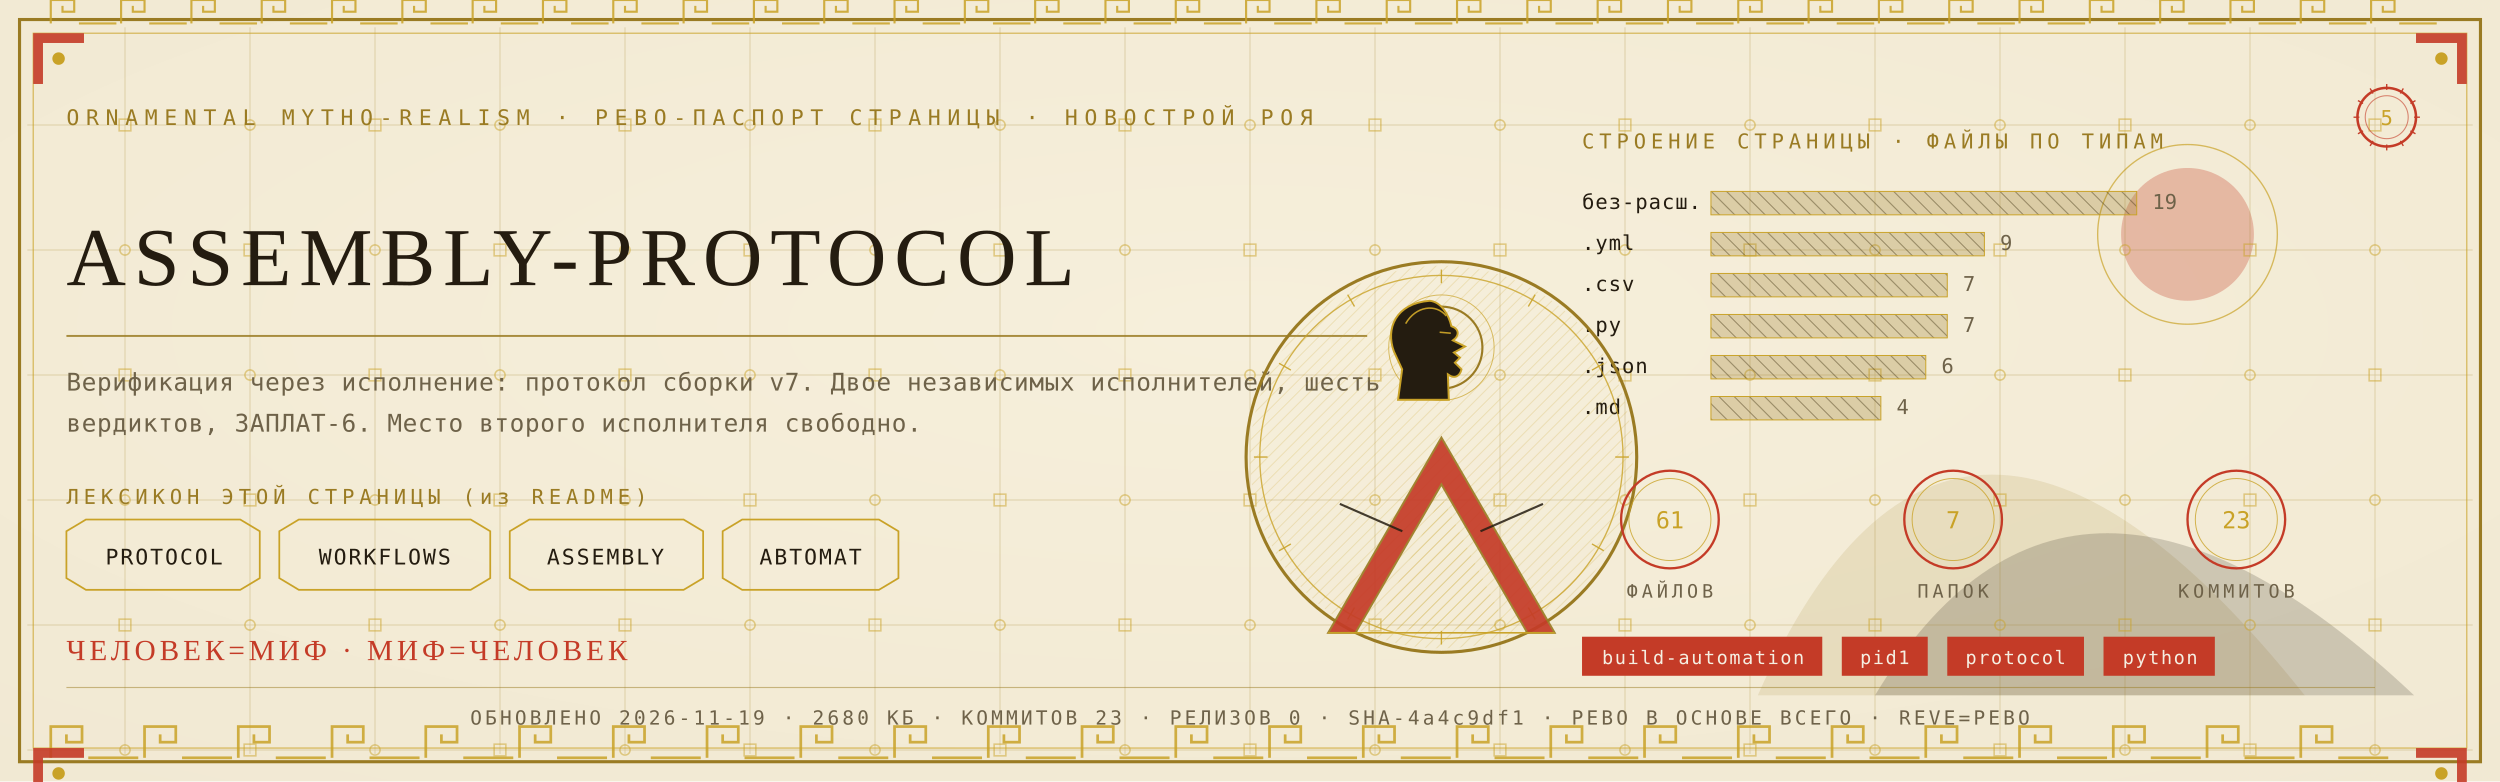
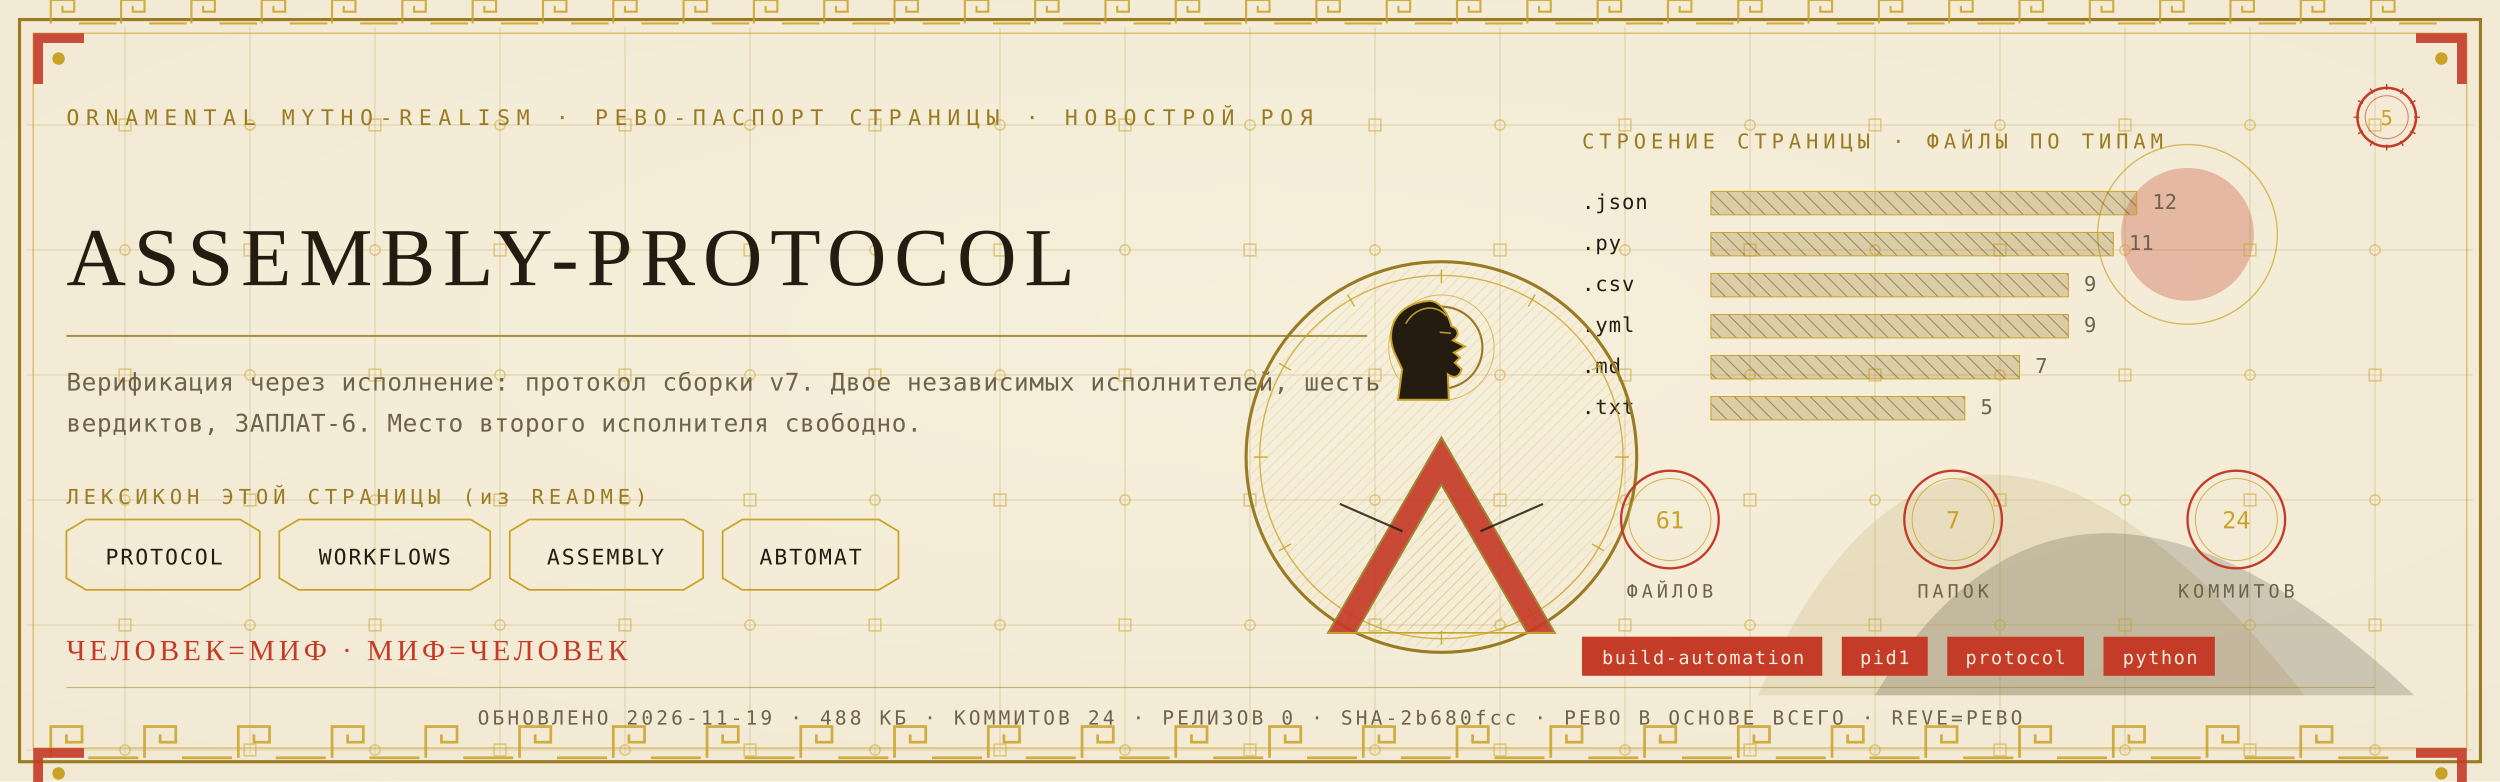
<svg xmlns="http://www.w3.org/2000/svg" viewBox="0 0 1280 400" width="1280" height="400">
  <defs>
    <radialGradient id="rp5" cx="0.5" cy="0.42" r="1.1">
      <stop offset="0" stop-color="#F6EFDC" />
      <stop offset="1" stop-color="#EFE6CF" />
    </radialGradient>
    <pattern id="hatchm" width="4.2" height="4.2" patternUnits="userSpaceOnUse" patternTransform="rotate(45)">
      <rect width="4.2" height="4.2" fill="none" />
      <line x1="0" y1="0" x2="0" y2="4.2" stroke="#C9A227" stroke-width="0.5" />
    </pattern>
    <pattern id="hatchv" width="5.5" height="5.5" patternUnits="userSpaceOnUse" patternTransform="rotate(-45)">
      <rect width="5.5" height="5.5" fill="none" />
      <line x1="0" y1="0" x2="0" y2="5.5" stroke="#241C10" stroke-width="0.5" />
    </pattern>
  </defs>
  <rect width="1280" height="400" fill="#EFE6CF" />
  <rect width="1280" height="400" fill="url(#rp5)" opacity="0.94" />
  <path d="M 900 356 Q 1000 130 1180 356 Z" fill="#9A7B23" opacity="0.14" />
  <path d="M 960 356 Q 1060 190 1236 356 Z" fill="#241C10" opacity="0.18" />
  <circle cx="1120" cy="120" r="34" fill="#C43B27" opacity="0.30" />
  <circle cx="1120" cy="120" r="46" fill="none" stroke="#C9A227" stroke-width="0.7" opacity="0.7" />
  <g stroke="#9A7B23" stroke-width="0.45" opacity="0.30">
    <line x1="64" y1="14" x2="64" y2="386" />
    <line x1="128" y1="14" x2="128" y2="386" />
    <line x1="192" y1="14" x2="192" y2="386" />
    <line x1="256" y1="14" x2="256" y2="386" />
    <line x1="320" y1="14" x2="320" y2="386" />
    <line x1="384" y1="14" x2="384" y2="386" />
    <line x1="448" y1="14" x2="448" y2="386" />
    <line x1="512" y1="14" x2="512" y2="386" />
    <line x1="576" y1="14" x2="576" y2="386" />
    <line x1="640" y1="14" x2="640" y2="386" />
    <line x1="704" y1="14" x2="704" y2="386" />
    <line x1="768" y1="14" x2="768" y2="386" />
    <line x1="832" y1="14" x2="832" y2="386" />
    <line x1="896" y1="14" x2="896" y2="386" />
    <line x1="960" y1="14" x2="960" y2="386" />
    <line x1="1024" y1="14" x2="1024" y2="386" />
    <line x1="1088" y1="14" x2="1088" y2="386" />
    <line x1="1152" y1="14" x2="1152" y2="386" />
    <line x1="1216" y1="14" x2="1216" y2="386" />
    <line x1="14" y1="64" x2="1266" y2="64" />
    <line x1="14" y1="128" x2="1266" y2="128" />
    <line x1="14" y1="192" x2="1266" y2="192" />
    <line x1="14" y1="256" x2="1266" y2="256" />
    <line x1="14" y1="320" x2="1266" y2="320" />
    <line x1="14" y1="384" x2="1266" y2="384" />
  </g>
  <g fill="none" stroke="#C9A227" stroke-width="0.8" opacity="0.5">
    <rect x="61" y="61" width="6" height="6" />
    <circle cx="64" cy="128" r="2.6" />
    <rect x="61" y="189" width="6" height="6" />
    <circle cx="64" cy="256" r="2.6" />
    <rect x="61" y="317" width="6" height="6" />
    <circle cx="64" cy="384" r="2.6" />
    <circle cx="128" cy="64" r="2.6" />
    <rect x="125" y="125" width="6" height="6" />
    <circle cx="128" cy="192" r="2.6" />
    <rect x="125" y="253" width="6" height="6" />
    <circle cx="128" cy="320" r="2.6" />
    <rect x="125" y="381" width="6" height="6" />
    <rect x="189" y="61" width="6" height="6" />
    <circle cx="192" cy="128" r="2.6" />
    <rect x="189" y="189" width="6" height="6" />
    <circle cx="192" cy="256" r="2.6" />
    <rect x="189" y="317" width="6" height="6" />
    <circle cx="192" cy="384" r="2.6" />
    <circle cx="256" cy="64" r="2.6" />
    <rect x="253" y="125" width="6" height="6" />
    <circle cx="256" cy="192" r="2.6" />
    <rect x="253" y="253" width="6" height="6" />
    <circle cx="256" cy="320" r="2.6" />
    <rect x="253" y="381" width="6" height="6" />
    <rect x="317" y="61" width="6" height="6" />
    <circle cx="320" cy="128" r="2.6" />
    <rect x="317" y="189" width="6" height="6" />
    <circle cx="320" cy="256" r="2.6" />
    <rect x="317" y="317" width="6" height="6" />
    <circle cx="320" cy="384" r="2.6" />
    <circle cx="384" cy="64" r="2.6" />
    <rect x="381" y="125" width="6" height="6" />
    <circle cx="384" cy="192" r="2.6" />
    <rect x="381" y="253" width="6" height="6" />
    <circle cx="384" cy="320" r="2.6" />
    <rect x="381" y="381" width="6" height="6" />
    <rect x="445" y="61" width="6" height="6" />
    <circle cx="448" cy="128" r="2.6" />
    <rect x="445" y="189" width="6" height="6" />
    <circle cx="448" cy="256" r="2.6" />
    <rect x="445" y="317" width="6" height="6" />
    <circle cx="448" cy="384" r="2.6" />
    <circle cx="512" cy="64" r="2.6" />
    <rect x="509" y="125" width="6" height="6" />
    <circle cx="512" cy="192" r="2.6" />
    <rect x="509" y="253" width="6" height="6" />
    <circle cx="512" cy="320" r="2.6" />
    <rect x="509" y="381" width="6" height="6" />
    <rect x="573" y="61" width="6" height="6" />
    <circle cx="576" cy="128" r="2.6" />
    <rect x="573" y="189" width="6" height="6" />
    <circle cx="576" cy="256" r="2.6" />
    <rect x="573" y="317" width="6" height="6" />
    <circle cx="576" cy="384" r="2.6" />
    <circle cx="640" cy="64" r="2.6" />
    <rect x="637" y="125" width="6" height="6" />
    <circle cx="640" cy="192" r="2.6" />
    <rect x="637" y="253" width="6" height="6" />
    <circle cx="640" cy="320" r="2.6" />
    <rect x="637" y="381" width="6" height="6" />
    <rect x="701" y="61" width="6" height="6" />
    <circle cx="704" cy="128" r="2.6" />
    <rect x="701" y="189" width="6" height="6" />
    <circle cx="704" cy="256" r="2.6" />
    <rect x="701" y="317" width="6" height="6" />
    <circle cx="704" cy="384" r="2.6" />
    <circle cx="768" cy="64" r="2.6" />
    <rect x="765" y="125" width="6" height="6" />
    <circle cx="768" cy="192" r="2.6" />
    <rect x="765" y="253" width="6" height="6" />
    <circle cx="768" cy="320" r="2.6" />
    <rect x="765" y="381" width="6" height="6" />
    <rect x="829" y="61" width="6" height="6" />
    <circle cx="832" cy="128" r="2.6" />
    <rect x="829" y="189" width="6" height="6" />
    <circle cx="832" cy="256" r="2.6" />
    <rect x="829" y="317" width="6" height="6" />
    <circle cx="832" cy="384" r="2.6" />
    <circle cx="896" cy="64" r="2.6" />
    <rect x="893" y="125" width="6" height="6" />
    <circle cx="896" cy="192" r="2.6" />
    <rect x="893" y="253" width="6" height="6" />
    <circle cx="896" cy="320" r="2.6" />
    <rect x="893" y="381" width="6" height="6" />
    <rect x="957" y="61" width="6" height="6" />
    <circle cx="960" cy="128" r="2.6" />
    <rect x="957" y="189" width="6" height="6" />
    <circle cx="960" cy="256" r="2.6" />
    <rect x="957" y="317" width="6" height="6" />
    <circle cx="960" cy="384" r="2.6" />
    <circle cx="1024" cy="64" r="2.6" />
    <rect x="1021" y="125" width="6" height="6" />
    <circle cx="1024" cy="192" r="2.6" />
    <rect x="1021" y="253" width="6" height="6" />
    <circle cx="1024" cy="320" r="2.6" />
    <rect x="1021" y="381" width="6" height="6" />
    <rect x="1085" y="61" width="6" height="6" />
    <circle cx="1088" cy="128" r="2.6" />
    <rect x="1085" y="189" width="6" height="6" />
    <circle cx="1088" cy="256" r="2.6" />
    <rect x="1085" y="317" width="6" height="6" />
    <circle cx="1088" cy="384" r="2.6" />
    <circle cx="1152" cy="64" r="2.6" />
    <rect x="1149" y="125" width="6" height="6" />
    <circle cx="1152" cy="192" r="2.6" />
    <rect x="1149" y="253" width="6" height="6" />
    <circle cx="1152" cy="320" r="2.6" />
    <rect x="1149" y="381" width="6" height="6" />
    <rect x="1213" y="61" width="6" height="6" />
    <circle cx="1216" cy="128" r="2.6" />
    <rect x="1213" y="189" width="6" height="6" />
    <circle cx="1216" cy="256" r="2.6" />
    <rect x="1213" y="317" width="6" height="6" />
    <circle cx="1216" cy="384" r="2.6" />
  </g>
  <rect x="10" y="10" width="1260" height="380" fill="none" stroke="#9A7B23" stroke-width="1.6" />
  <rect x="17" y="17" width="1246" height="366" fill="none" stroke="#C9A227" stroke-width="0.6" opacity="0.75" />
  <g fill="none" stroke="#C9A227" stroke-width="1.4" opacity="0.85">
    <path d="M 26 388 L 26 372 L 42 372 L 42 380.0 L 34.0 380.0 L 34.0 376.0" />
    <line x1="45.2" y1="388" x2="70.8" y2="388" />
    <path d="M 74 388 L 74 372 L 90 372 L 90 380.0 L 82.0 380.0 L 82.0 376.0" />
    <line x1="93.2" y1="388" x2="118.8" y2="388" />
    <path d="M 122 388 L 122 372 L 138 372 L 138 380.0 L 130.0 380.0 L 130.0 376.0" />
    <line x1="141.2" y1="388" x2="166.8" y2="388" />
    <path d="M 170 388 L 170 372 L 186 372 L 186 380.0 L 178.0 380.0 L 178.0 376.0" />
    <line x1="189.2" y1="388" x2="214.8" y2="388" />
    <path d="M 218 388 L 218 372 L 234 372 L 234 380.0 L 226.0 380.0 L 226.0 376.0" />
    <line x1="237.2" y1="388" x2="262.8" y2="388" />
    <path d="M 266 388 L 266 372 L 282 372 L 282 380.0 L 274.0 380.0 L 274.0 376.0" />
    <line x1="285.2" y1="388" x2="310.8" y2="388" />
    <path d="M 314 388 L 314 372 L 330 372 L 330 380.0 L 322.0 380.0 L 322.0 376.0" />
    <line x1="333.2" y1="388" x2="358.8" y2="388" />
    <path d="M 362 388 L 362 372 L 378 372 L 378 380.0 L 370.0 380.0 L 370.0 376.0" />
    <line x1="381.2" y1="388" x2="406.8" y2="388" />
    <path d="M 410 388 L 410 372 L 426 372 L 426 380.0 L 418.0 380.0 L 418.0 376.0" />
    <line x1="429.2" y1="388" x2="454.8" y2="388" />
    <path d="M 458 388 L 458 372 L 474 372 L 474 380.0 L 466.0 380.0 L 466.0 376.0" />
    <line x1="477.2" y1="388" x2="502.8" y2="388" />
    <path d="M 506 388 L 506 372 L 522 372 L 522 380.0 L 514.0 380.0 L 514.0 376.0" />
    <line x1="525.2" y1="388" x2="550.8" y2="388" />
    <path d="M 554 388 L 554 372 L 570 372 L 570 380.0 L 562.0 380.0 L 562.0 376.0" />
    <line x1="573.2" y1="388" x2="598.8" y2="388" />
    <path d="M 602 388 L 602 372 L 618 372 L 618 380.0 L 610.0 380.0 L 610.0 376.0" />
    <line x1="621.2" y1="388" x2="646.8" y2="388" />
    <path d="M 650 388 L 650 372 L 666 372 L 666 380.0 L 658.0 380.0 L 658.0 376.0" />
    <line x1="669.2" y1="388" x2="694.8" y2="388" />
    <path d="M 698 388 L 698 372 L 714 372 L 714 380.0 L 706.0 380.0 L 706.0 376.0" />
    <line x1="717.2" y1="388" x2="742.8" y2="388" />
    <path d="M 746 388 L 746 372 L 762 372 L 762 380.0 L 754.0 380.0 L 754.0 376.0" />
    <line x1="765.2" y1="388" x2="790.8" y2="388" />
    <path d="M 794 388 L 794 372 L 810 372 L 810 380.0 L 802.0 380.0 L 802.0 376.0" />
    <line x1="813.2" y1="388" x2="838.8" y2="388" />
    <path d="M 842 388 L 842 372 L 858 372 L 858 380.0 L 850.0 380.0 L 850.0 376.0" />
    <line x1="861.2" y1="388" x2="886.8" y2="388" />
    <path d="M 890 388 L 890 372 L 906 372 L 906 380.0 L 898.0 380.0 L 898.0 376.0" />
    <line x1="909.2" y1="388" x2="934.8" y2="388" />
    <path d="M 938 388 L 938 372 L 954 372 L 954 380.0 L 946.0 380.0 L 946.0 376.0" />
    <line x1="957.2" y1="388" x2="982.8" y2="388" />
    <path d="M 986 388 L 986 372 L 1002 372 L 1002 380.0 L 994.0 380.0 L 994.0 376.0" />
    <line x1="1005.2" y1="388" x2="1030.8" y2="388" />
    <path d="M 1034 388 L 1034 372 L 1050 372 L 1050 380.0 L 1042.0 380.0 L 1042.0 376.0" />
    <line x1="1053.2" y1="388" x2="1078.8" y2="388" />
    <path d="M 1082 388 L 1082 372 L 1098 372 L 1098 380.0 L 1090.0 380.0 L 1090.0 376.0" />
    <line x1="1101.2" y1="388" x2="1126.8" y2="388" />
    <path d="M 1130 388 L 1130 372 L 1146 372 L 1146 380.0 L 1138.0 380.0 L 1138.0 376.0" />
    <line x1="1149.2" y1="388" x2="1174.8" y2="388" />
    <path d="M 1178 388 L 1178 372 L 1194 372 L 1194 380.0 L 1186.0 380.0 L 1186.0 376.0" />
    <line x1="1197.2" y1="388" x2="1222.8" y2="388" />
  </g>
  <g fill="none" stroke="#C9A227" stroke-width="1.1" opacity="0.85">
    <path d="M 26 12 L 26 0 L 38 0 L 38 6.0 L 32.0 6.0 L 32.0 3.0" />
    <line x1="40.4" y1="12" x2="59.6" y2="12" />
    <path d="M 62 12 L 62 0 L 74 0 L 74 6.0 L 68.0 6.0 L 68.0 3.0" />
    <line x1="76.4" y1="12" x2="95.6" y2="12" />
    <path d="M 98 12 L 98 0 L 110 0 L 110 6.0 L 104.0 6.0 L 104.0 3.0" />
    <line x1="112.4" y1="12" x2="131.6" y2="12" />
    <path d="M 134 12 L 134 0 L 146 0 L 146 6.0 L 140.0 6.0 L 140.0 3.0" />
    <line x1="148.4" y1="12" x2="167.6" y2="12" />
    <path d="M 170 12 L 170 0 L 182 0 L 182 6.0 L 176.0 6.0 L 176.0 3.0" />
    <line x1="184.4" y1="12" x2="203.6" y2="12" />
    <path d="M 206 12 L 206 0 L 218 0 L 218 6.0 L 212.0 6.0 L 212.0 3.0" />
    <line x1="220.4" y1="12" x2="239.6" y2="12" />
    <path d="M 242 12 L 242 0 L 254 0 L 254 6.0 L 248.0 6.0 L 248.0 3.0" />
    <line x1="256.4" y1="12" x2="275.6" y2="12" />
    <path d="M 278 12 L 278 0 L 290 0 L 290 6.0 L 284.0 6.0 L 284.0 3.0" />
    <line x1="292.4" y1="12" x2="311.6" y2="12" />
    <path d="M 314 12 L 314 0 L 326 0 L 326 6.0 L 320.0 6.0 L 320.0 3.0" />
    <line x1="328.4" y1="12" x2="347.6" y2="12" />
    <path d="M 350 12 L 350 0 L 362 0 L 362 6.0 L 356.0 6.0 L 356.0 3.0" />
    <line x1="364.4" y1="12" x2="383.6" y2="12" />
    <path d="M 386 12 L 386 0 L 398 0 L 398 6.0 L 392.0 6.0 L 392.0 3.0" />
    <line x1="400.4" y1="12" x2="419.6" y2="12" />
    <path d="M 422 12 L 422 0 L 434 0 L 434 6.0 L 428.0 6.0 L 428.0 3.0" />
    <line x1="436.4" y1="12" x2="455.6" y2="12" />
    <path d="M 458 12 L 458 0 L 470 0 L 470 6.0 L 464.0 6.0 L 464.0 3.0" />
    <line x1="472.4" y1="12" x2="491.6" y2="12" />
    <path d="M 494 12 L 494 0 L 506 0 L 506 6.0 L 500.0 6.0 L 500.0 3.0" />
    <line x1="508.4" y1="12" x2="527.6" y2="12" />
    <path d="M 530 12 L 530 0 L 542 0 L 542 6.0 L 536.0 6.0 L 536.0 3.0" />
    <line x1="544.4" y1="12" x2="563.6" y2="12" />
    <path d="M 566 12 L 566 0 L 578 0 L 578 6.0 L 572.0 6.0 L 572.0 3.0" />
    <line x1="580.4" y1="12" x2="599.6" y2="12" />
    <path d="M 602 12 L 602 0 L 614 0 L 614 6.0 L 608.0 6.0 L 608.0 3.0" />
    <line x1="616.4" y1="12" x2="635.6" y2="12" />
    <path d="M 638 12 L 638 0 L 650 0 L 650 6.0 L 644.0 6.0 L 644.0 3.0" />
    <line x1="652.4" y1="12" x2="671.6" y2="12" />
    <path d="M 674 12 L 674 0 L 686 0 L 686 6.0 L 680.0 6.0 L 680.0 3.0" />
    <line x1="688.4" y1="12" x2="707.6" y2="12" />
    <path d="M 710 12 L 710 0 L 722 0 L 722 6.0 L 716.0 6.0 L 716.0 3.0" />
    <line x1="724.4" y1="12" x2="743.6" y2="12" />
    <path d="M 746 12 L 746 0 L 758 0 L 758 6.0 L 752.0 6.0 L 752.0 3.0" />
    <line x1="760.4" y1="12" x2="779.6" y2="12" />
    <path d="M 782 12 L 782 0 L 794 0 L 794 6.0 L 788.0 6.0 L 788.0 3.0" />
    <line x1="796.4" y1="12" x2="815.6" y2="12" />
    <path d="M 818 12 L 818 0 L 830 0 L 830 6.0 L 824.0 6.0 L 824.0 3.0" />
    <line x1="832.4" y1="12" x2="851.6" y2="12" />
    <path d="M 854 12 L 854 0 L 866 0 L 866 6.0 L 860.0 6.0 L 860.0 3.0" />
    <line x1="868.4" y1="12" x2="887.6" y2="12" />
    <path d="M 890 12 L 890 0 L 902 0 L 902 6.0 L 896.0 6.0 L 896.0 3.0" />
    <line x1="904.4" y1="12" x2="923.6" y2="12" />
    <path d="M 926 12 L 926 0 L 938 0 L 938 6.0 L 932.0 6.0 L 932.0 3.0" />
    <line x1="940.4" y1="12" x2="959.6" y2="12" />
    <path d="M 962 12 L 962 0 L 974 0 L 974 6.0 L 968.0 6.0 L 968.0 3.0" />
    <line x1="976.4" y1="12" x2="995.6" y2="12" />
    <path d="M 998 12 L 998 0 L 1010 0 L 1010 6.0 L 1004.0 6.0 L 1004.0 3.0" />
    <line x1="1012.4" y1="12" x2="1031.6" y2="12" />
    <path d="M 1034 12 L 1034 0 L 1046 0 L 1046 6.0 L 1040.0 6.0 L 1040.0 3.0" />
    <line x1="1048.4" y1="12" x2="1067.6" y2="12" />
    <path d="M 1070 12 L 1070 0 L 1082 0 L 1082 6.0 L 1076.0 6.0 L 1076.0 3.0" />
    <line x1="1084.4" y1="12" x2="1103.6" y2="12" />
    <path d="M 1106 12 L 1106 0 L 1118 0 L 1118 6.0 L 1112.0 6.0 L 1112.0 3.0" />
    <line x1="1120.4" y1="12" x2="1139.6" y2="12" />
    <path d="M 1142 12 L 1142 0 L 1154 0 L 1154 6.0 L 1148.0 6.0 L 1148.0 3.0" />
    <line x1="1156.4" y1="12" x2="1175.6" y2="12" />
    <path d="M 1178 12 L 1178 0 L 1190 0 L 1190 6.0 L 1184.0 6.0 L 1184.0 3.0" />
    <line x1="1192.4" y1="12" x2="1211.6" y2="12" />
    <path d="M 1214 12 L 1214 0 L 1226 0 L 1226 6.0 L 1220.0 6.0 L 1220.0 3.0" />
    <line x1="1228.4" y1="12" x2="1247.6" y2="12" />
  </g>
  <g transform="translate(17,17) scale(1,1)">
    <path d="M 0 0 L 26 0 L 26 5 L 5 5 L 5 26 L 0 26 Z" fill="#C43B27" opacity="0.9" />
    <circle cx="13" cy="13" r="3.2" fill="#C9A227" />
  </g>
  <g transform="translate(1263,17) scale(-1,1)">
    <path d="M 0 0 L 26 0 L 26 5 L 5 5 L 5 26 L 0 26 Z" fill="#C43B27" opacity="0.9" />
    <circle cx="13" cy="13" r="3.2" fill="#C9A227" />
  </g>
  <g transform="translate(17,383) scale(1,1)">
    <path d="M 0 0 L 26 0 L 26 5 L 5 5 L 5 26 L 0 26 Z" fill="#C43B27" opacity="0.9" />
    <circle cx="13" cy="13" r="3.2" fill="#C9A227" />
  </g>
  <g transform="translate(1263,383) scale(-1,1)">
    <path d="M 0 0 L 26 0 L 26 5 L 5 5 L 5 26 L 0 26 Z" fill="#C43B27" opacity="0.9" />
    <circle cx="13" cy="13" r="3.2" fill="#C9A227" />
  </g>
  <text x="34" y="64" font-family="'Cascadia Mono', ui-monospace, Consolas, monospace" font-size="11" fill="#9A7B23" letter-spacing="3.4">ORNAMENTAL MYTHO-REALISM · РЕВО-ПАСПОРТ СТРАНИЦЫ · НОВОСТРОЙ РОЯ</text>
  <g transform="translate(1222,60)">
    <circle r="15" fill="none" stroke="#C43B27" stroke-width="1.3" />
    <circle r="11" fill="none" stroke="#C43B27" stroke-width="0.55" opacity="0.6" />
    <text y="4" text-anchor="middle" font-family="'Cascadia Mono', ui-monospace, Consolas, monospace" font-size="10.5" fill="#C9A227">5</text>
    <g stroke="#C43B27" stroke-width="0.7">
      <line x1="0" y1="-17" x2="0" y2="-14" transform="rotate(0)" />
      <line x1="0" y1="-17" x2="0" y2="-14" transform="rotate(30)" />
      <line x1="0" y1="-17" x2="0" y2="-14" transform="rotate(60)" />
      <line x1="0" y1="-17" x2="0" y2="-14" transform="rotate(90)" />
      <line x1="0" y1="-17" x2="0" y2="-14" transform="rotate(120)" />
      <line x1="0" y1="-17" x2="0" y2="-14" transform="rotate(150)" />
      <line x1="0" y1="-17" x2="0" y2="-14" transform="rotate(180)" />
      <line x1="0" y1="-17" x2="0" y2="-14" transform="rotate(210)" />
      <line x1="0" y1="-17" x2="0" y2="-14" transform="rotate(240)" />
      <line x1="0" y1="-17" x2="0" y2="-14" transform="rotate(270)" />
      <line x1="0" y1="-17" x2="0" y2="-14" transform="rotate(300)" />
      <line x1="0" y1="-17" x2="0" y2="-14" transform="rotate(330)" />
    </g>
  </g>
  <text x="34" y="146" font-family="Georgia, 'Times New Roman', serif" font-size="42.2" fill="#241C10" letter-spacing="4">ASSEMBLY-PROTOCOL</text>
  <line x1="34" y1="172" x2="700" y2="172" stroke="#9A7B23" stroke-width="1" opacity="0.85" />
  <text x="34" y="200" font-family="'Cascadia Mono', ui-monospace, Consolas, monospace" font-size="12.5" fill="#6E6249" letter-spacing="0.3">Верификация через исполнение: протокол сборки v7. Двое независимых исполнителей, шесть</text>
  <text x="34" y="221" font-family="'Cascadia Mono', ui-monospace, Consolas, monospace" font-size="12.5" fill="#6E6249" letter-spacing="0.3">вердиктов, ЗАПЛАТ-6. Место второго исполнителя свободно.</text>
  <text x="34" y="258" font-family="'Cascadia Mono', ui-monospace, Consolas, monospace" font-size="10.5" fill="#9A7B23" letter-spacing="2.5">ЛЕКСИКОН ЭТОЙ СТРАНИЦЫ (из README)</text>
  <path d="M 34 272 L 44 266 L 123 266 L 133 272 L 133 296 L 123 302 L 44 302 L 34 296 Z" fill="none" stroke="#C9A227" stroke-width="0.9" />
  <text x="84" y="289" text-anchor="middle" font-family="'Cascadia Mono', ui-monospace, Consolas, monospace" font-size="11" fill="#241C10" letter-spacing="1">PROTOCOL</text>
  <path d="M 143 272 L 153 266 L 241 266 L 251 272 L 251 296 L 241 302 L 153 302 L 143 296 Z" fill="none" stroke="#C9A227" stroke-width="0.9" />
  <text x="197" y="289" text-anchor="middle" font-family="'Cascadia Mono', ui-monospace, Consolas, monospace" font-size="11" fill="#241C10" letter-spacing="1">WORKFLOWS</text>
  <path d="M 261 272 L 271 266 L 350 266 L 360 272 L 360 296 L 350 302 L 271 302 L 261 296 Z" fill="none" stroke="#C9A227" stroke-width="0.9" />
  <text x="310" y="289" text-anchor="middle" font-family="'Cascadia Mono', ui-monospace, Consolas, monospace" font-size="11" fill="#241C10" letter-spacing="1">ASSEMBLY</text>
  <path d="M 370 272 L 380 266 L 450 266 L 460 272 L 460 296 L 450 302 L 380 302 L 370 296 Z" fill="none" stroke="#C9A227" stroke-width="0.9" />
  <text x="415" y="289" text-anchor="middle" font-family="'Cascadia Mono', ui-monospace, Consolas, monospace" font-size="11" fill="#241C10" letter-spacing="1">АВТОМАТ</text>
  <text x="810" y="76" font-family="'Cascadia Mono', ui-monospace, Consolas, monospace" font-size="10.5" fill="#9A7B23" letter-spacing="2.5">СТРОЕНИЕ СТРАНИЦЫ · ФАЙЛЫ ПО ТИПАМ</text>
-   <text x="810" y="107" font-family="'Cascadia Mono', ui-monospace, Consolas, monospace" font-size="10.5" fill="#241C10" letter-spacing="0.5">без-расш.</text>
+   <text x="810" y="107" font-family="'Cascadia Mono', ui-monospace, Consolas, monospace" font-size="10.5" fill="#241C10" letter-spacing="0.5">.json</text>
  <rect x="876" y="98" width="218" height="12" fill="url(#hatchv)" opacity="0.9" />
  <rect x="876" y="98" width="218" height="12" fill="#9A7B23" opacity="0.28" />
  <rect x="876" y="98" width="218" height="12" fill="none" stroke="#C9A227" stroke-width="0.5" />
-   <text x="1102" y="107" font-family="'Cascadia Mono', ui-monospace, Consolas, monospace" font-size="10.5" fill="#6E6249">19</text>
-   <text x="810" y="128" font-family="'Cascadia Mono', ui-monospace, Consolas, monospace" font-size="10.5" fill="#241C10" letter-spacing="0.5">.yml</text>
-   <rect x="876" y="119" width="140" height="12" fill="url(#hatchv)" opacity="0.9" />
-   <rect x="876" y="119" width="140" height="12" fill="#9A7B23" opacity="0.28" />
-   <rect x="876" y="119" width="140" height="12" fill="none" stroke="#C9A227" stroke-width="0.5" />
-   <text x="1024" y="128" font-family="'Cascadia Mono', ui-monospace, Consolas, monospace" font-size="10.5" fill="#6E6249">9</text>
+   <text x="1102" y="107" font-family="'Cascadia Mono', ui-monospace, Consolas, monospace" font-size="10.5" fill="#6E6249">12</text>
+   <text x="810" y="128" font-family="'Cascadia Mono', ui-monospace, Consolas, monospace" font-size="10.5" fill="#241C10" letter-spacing="0.5">.py</text>
+   <rect x="876" y="119" width="206" height="12" fill="url(#hatchv)" opacity="0.9" />
+   <rect x="876" y="119" width="206" height="12" fill="#9A7B23" opacity="0.28" />
+   <rect x="876" y="119" width="206" height="12" fill="none" stroke="#C9A227" stroke-width="0.5" />
+   <text x="1090" y="128" font-family="'Cascadia Mono', ui-monospace, Consolas, monospace" font-size="10.5" fill="#6E6249">11</text>
  <text x="810" y="149" font-family="'Cascadia Mono', ui-monospace, Consolas, monospace" font-size="10.5" fill="#241C10" letter-spacing="0.5">.csv</text>
-   <rect x="876" y="140" width="121" height="12" fill="url(#hatchv)" opacity="0.9" />
-   <rect x="876" y="140" width="121" height="12" fill="#9A7B23" opacity="0.28" />
-   <rect x="876" y="140" width="121" height="12" fill="none" stroke="#C9A227" stroke-width="0.5" />
-   <text x="1005" y="149" font-family="'Cascadia Mono', ui-monospace, Consolas, monospace" font-size="10.5" fill="#6E6249">7</text>
-   <text x="810" y="170" font-family="'Cascadia Mono', ui-monospace, Consolas, monospace" font-size="10.5" fill="#241C10" letter-spacing="0.5">.py</text>
-   <rect x="876" y="161" width="121" height="12" fill="url(#hatchv)" opacity="0.9" />
-   <rect x="876" y="161" width="121" height="12" fill="#9A7B23" opacity="0.28" />
-   <rect x="876" y="161" width="121" height="12" fill="none" stroke="#C9A227" stroke-width="0.5" />
-   <text x="1005" y="170" font-family="'Cascadia Mono', ui-monospace, Consolas, monospace" font-size="10.5" fill="#6E6249">7</text>
-   <text x="810" y="191" font-family="'Cascadia Mono', ui-monospace, Consolas, monospace" font-size="10.5" fill="#241C10" letter-spacing="0.5">.json</text>
-   <rect x="876" y="182" width="110" height="12" fill="url(#hatchv)" opacity="0.9" />
-   <rect x="876" y="182" width="110" height="12" fill="#9A7B23" opacity="0.28" />
-   <rect x="876" y="182" width="110" height="12" fill="none" stroke="#C9A227" stroke-width="0.5" />
-   <text x="994" y="191" font-family="'Cascadia Mono', ui-monospace, Consolas, monospace" font-size="10.5" fill="#6E6249">6</text>
-   <text x="810" y="212" font-family="'Cascadia Mono', ui-monospace, Consolas, monospace" font-size="10.5" fill="#241C10" letter-spacing="0.5">.md</text>
-   <rect x="876" y="203" width="87" height="12" fill="url(#hatchv)" opacity="0.9" />
-   <rect x="876" y="203" width="87" height="12" fill="#9A7B23" opacity="0.28" />
-   <rect x="876" y="203" width="87" height="12" fill="none" stroke="#C9A227" stroke-width="0.5" />
-   <text x="971" y="212" font-family="'Cascadia Mono', ui-monospace, Consolas, monospace" font-size="10.5" fill="#6E6249">4</text>
+   <rect x="876" y="140" width="183" height="12" fill="url(#hatchv)" opacity="0.9" />
+   <rect x="876" y="140" width="183" height="12" fill="#9A7B23" opacity="0.28" />
+   <rect x="876" y="140" width="183" height="12" fill="none" stroke="#C9A227" stroke-width="0.5" />
+   <text x="1067" y="149" font-family="'Cascadia Mono', ui-monospace, Consolas, monospace" font-size="10.5" fill="#6E6249">9</text>
+   <text x="810" y="170" font-family="'Cascadia Mono', ui-monospace, Consolas, monospace" font-size="10.5" fill="#241C10" letter-spacing="0.5">.yml</text>
+   <rect x="876" y="161" width="183" height="12" fill="url(#hatchv)" opacity="0.9" />
+   <rect x="876" y="161" width="183" height="12" fill="#9A7B23" opacity="0.28" />
+   <rect x="876" y="161" width="183" height="12" fill="none" stroke="#C9A227" stroke-width="0.5" />
+   <text x="1067" y="170" font-family="'Cascadia Mono', ui-monospace, Consolas, monospace" font-size="10.5" fill="#6E6249">9</text>
+   <text x="810" y="191" font-family="'Cascadia Mono', ui-monospace, Consolas, monospace" font-size="10.5" fill="#241C10" letter-spacing="0.5">.md</text>
+   <rect x="876" y="182" width="158" height="12" fill="url(#hatchv)" opacity="0.9" />
+   <rect x="876" y="182" width="158" height="12" fill="#9A7B23" opacity="0.28" />
+   <rect x="876" y="182" width="158" height="12" fill="none" stroke="#C9A227" stroke-width="0.5" />
+   <text x="1042" y="191" font-family="'Cascadia Mono', ui-monospace, Consolas, monospace" font-size="10.5" fill="#6E6249">7</text>
+   <text x="810" y="212" font-family="'Cascadia Mono', ui-monospace, Consolas, monospace" font-size="10.5" fill="#241C10" letter-spacing="0.5">.txt</text>
+   <rect x="876" y="203" width="130" height="12" fill="url(#hatchv)" opacity="0.9" />
+   <rect x="876" y="203" width="130" height="12" fill="#9A7B23" opacity="0.28" />
+   <rect x="876" y="203" width="130" height="12" fill="none" stroke="#C9A227" stroke-width="0.5" />
+   <text x="1014" y="212" font-family="'Cascadia Mono', ui-monospace, Consolas, monospace" font-size="10.5" fill="#6E6249">5</text>
  <g transform="translate(738,234)">
    <circle r="100" fill="none" stroke="#9A7B23" stroke-width="1.6" />
    <circle r="93" fill="none" stroke="#C9A227" stroke-width="0.7" opacity="0.8" />
    <circle r="98" fill="url(#hatchm)" opacity="0.4" />
    <g stroke="#C9A227" stroke-width="0.7" opacity="0.9">
      <line x1="0" y1="-96" x2="0" y2="-89" transform="rotate(0)" />
      <line x1="0" y1="-96" x2="0" y2="-89" transform="rotate(30)" />
      <line x1="0" y1="-96" x2="0" y2="-89" transform="rotate(60)" />
      <line x1="0" y1="-96" x2="0" y2="-89" transform="rotate(90)" />
      <line x1="0" y1="-96" x2="0" y2="-89" transform="rotate(120)" />
      <line x1="0" y1="-96" x2="0" y2="-89" transform="rotate(150)" />
      <line x1="0" y1="-96" x2="0" y2="-89" transform="rotate(180)" />
      <line x1="0" y1="-96" x2="0" y2="-89" transform="rotate(210)" />
      <line x1="0" y1="-96" x2="0" y2="-89" transform="rotate(240)" />
      <line x1="0" y1="-96" x2="0" y2="-89" transform="rotate(270)" />
      <line x1="0" y1="-96" x2="0" y2="-89" transform="rotate(300)" />
      <line x1="0" y1="-96" x2="0" y2="-89" transform="rotate(330)" />
    </g>
    <circle cy="-56" r="21" fill="none" stroke="#9A7B23" stroke-width="1.1" />
    <circle cy="-56" r="27" fill="none" stroke="#C9A227" stroke-width="0.5" opacity="0.7" />
    <path d="M -6.0 -80.0 C -23.5 -78.7 -28.7 -65.7 -24.3 -54.0 L -20.1 -44.9 L -22.2 -29.3 L 3.8 -29.3 L 3.3 -42.3 C 6.9 -39.7 9.5 -41.5 10.3 -44.9 L 6.9 -48.3 L 9.5 -50.9 L 6.4 -53.5 L 12.1 -56.6 L 5.9 -59.7 C 9.5 -62.3 9.0 -65.7 5.1 -67.0 C 3.8 -72.7 -0.1 -79.5 -6.0 -80.0 Z" fill="#241C10" stroke="#C9A227" stroke-width="1.0" />
    <g fill="none" stroke="#C9A227" stroke-width="0.8" opacity="0.95">
      <path d="M -18.3 -68.3 C -13.1 -77.4 -2.7 -78.7 2.5 -72.2" />
      <path d="M -0.9 -63.9 L 4.8 -63.4" />
    </g>
    <path d="M -58.0 90.0 L 0 -10.0 L 58.0 90.0 L 44.0 90.0 L 0 14.0 L -44.0 90.0 Z" fill="#C43B27" opacity="0.92" stroke="#9A7B23" stroke-width="1.0" />
    <path d="M -34.0 88.0 L 0 20.0 L 34.0 88.0" fill="url(#hatchm)" opacity="0.5" stroke="none" />
    <path d="M -58.0 90.0 L 58.0 90.0" fill="none" stroke="#C9A227" stroke-width="0.8" />
    <path d="M -52.0 24.0 L -20.0 38.0" fill="none" stroke="#241C10" stroke-width="1.1" opacity="0.85" />
    <path d="M 52.0 24.0 L 20.0 38.0" fill="none" stroke="#241C10" stroke-width="1.1" opacity="0.85" />
  </g>
  <g transform="translate(855,266)">
    <circle r="25" fill="none" stroke="#C43B27" stroke-width="1.2" />
    <circle r="21" fill="none" stroke="#C9A227" stroke-width="0.5" opacity="0.8" />
    <text y="4.5" text-anchor="middle" font-family="'Cascadia Mono', ui-monospace, Consolas, monospace" font-size="12" fill="#C9A227">61</text>
    <text y="40" text-anchor="middle" font-family="'Cascadia Mono', ui-monospace, Consolas, monospace" font-size="9.5" fill="#6E6249" letter-spacing="2">ФАЙЛОВ</text>
  </g>
  <g transform="translate(1000,266)">
    <circle r="25" fill="none" stroke="#C43B27" stroke-width="1.2" />
    <circle r="21" fill="none" stroke="#C9A227" stroke-width="0.5" opacity="0.8" />
    <text y="4.5" text-anchor="middle" font-family="'Cascadia Mono', ui-monospace, Consolas, monospace" font-size="12" fill="#C9A227">7</text>
    <text y="40" text-anchor="middle" font-family="'Cascadia Mono', ui-monospace, Consolas, monospace" font-size="9.5" fill="#6E6249" letter-spacing="2">ПАПОК</text>
  </g>
  <g transform="translate(1145,266)">
    <circle r="25" fill="none" stroke="#C43B27" stroke-width="1.2" />
    <circle r="21" fill="none" stroke="#C9A227" stroke-width="0.5" opacity="0.8" />
-     <text y="4.5" text-anchor="middle" font-family="'Cascadia Mono', ui-monospace, Consolas, monospace" font-size="12" fill="#C9A227">23</text>
+     <text y="4.5" text-anchor="middle" font-family="'Cascadia Mono', ui-monospace, Consolas, monospace" font-size="12" fill="#C9A227">24</text>
    <text y="40" text-anchor="middle" font-family="'Cascadia Mono', ui-monospace, Consolas, monospace" font-size="9.5" fill="#6E6249" letter-spacing="2">КОММИТОВ</text>
  </g>
  <rect x="810" y="326" rx="0" width="123" height="20" fill="#C43B27" />
  <text x="872" y="340" text-anchor="middle" font-family="'Cascadia Mono', ui-monospace, Consolas, monospace" font-size="9.5" fill="#F5EFE2" letter-spacing="0.8">build-automation</text>
  <rect x="943" y="326" rx="0" width="44" height="20" fill="#C43B27" />
  <text x="965" y="340" text-anchor="middle" font-family="'Cascadia Mono', ui-monospace, Consolas, monospace" font-size="9.5" fill="#F5EFE2" letter-spacing="0.8">pid1</text>
  <rect x="997" y="326" rx="0" width="70" height="20" fill="#C43B27" />
  <text x="1032" y="340" text-anchor="middle" font-family="'Cascadia Mono', ui-monospace, Consolas, monospace" font-size="9.5" fill="#F5EFE2" letter-spacing="0.8">protocol</text>
  <rect x="1077" y="326" rx="0" width="57" height="20" fill="#C43B27" />
  <text x="1106" y="340" text-anchor="middle" font-family="'Cascadia Mono', ui-monospace, Consolas, monospace" font-size="9.5" fill="#F5EFE2" letter-spacing="0.8">python</text>
  <text x="34" y="338" font-family="Georgia, 'Times New Roman', serif" font-size="15" fill="#C43B27" letter-spacing="2">ЧЕЛОВЕК=МИФ · МИФ=ЧЕЛОВЕК</text>
  <line x1="34" y1="352" x2="1216" y2="352" stroke="#9A7B23" stroke-width="0.6" opacity="0.5" />
-   <text x="640" y="371" text-anchor="middle" font-family="'Cascadia Mono', ui-monospace, Consolas, monospace" font-size="10" fill="#6E6249" letter-spacing="1.6">ОБНОВЛЕНО 2026-11-19 · 2680 КБ · КОММИТОВ 23 · РЕЛИЗОВ 0 · SHA-4a4c9df1 · РЕВО В ОСНОВЕ ВСЕГО · REVE=РЕВО</text>
+   <text x="640" y="371" text-anchor="middle" font-family="'Cascadia Mono', ui-monospace, Consolas, monospace" font-size="10" fill="#6E6249" letter-spacing="1.6">ОБНОВЛЕНО 2026-11-19 · 488 КБ · КОММИТОВ 24 · РЕЛИЗОВ 0 · SHA-2b680fcc · РЕВО В ОСНОВЕ ВСЕГО · REVE=РЕВО</text>
</svg>
